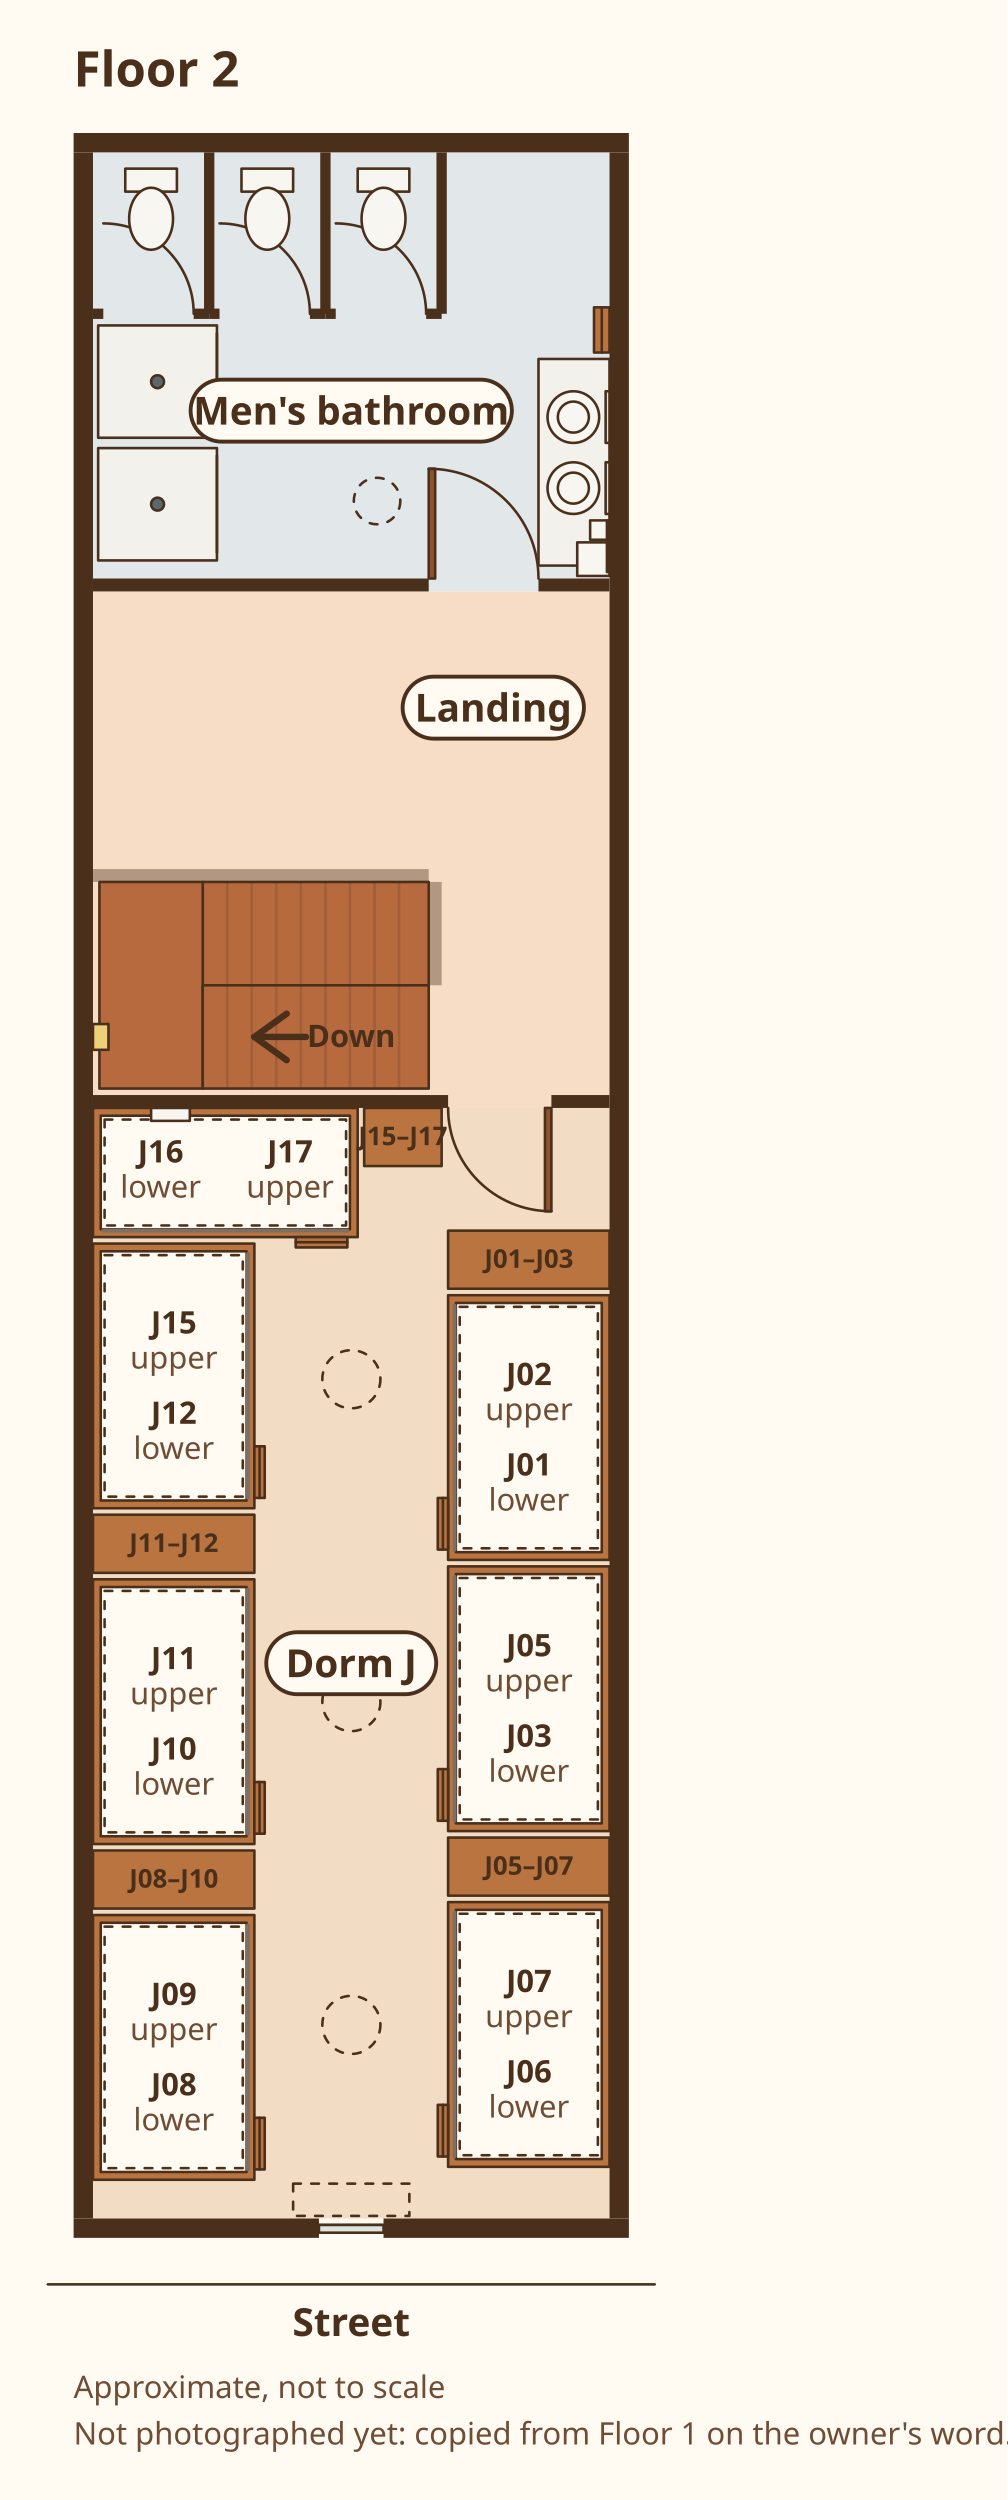
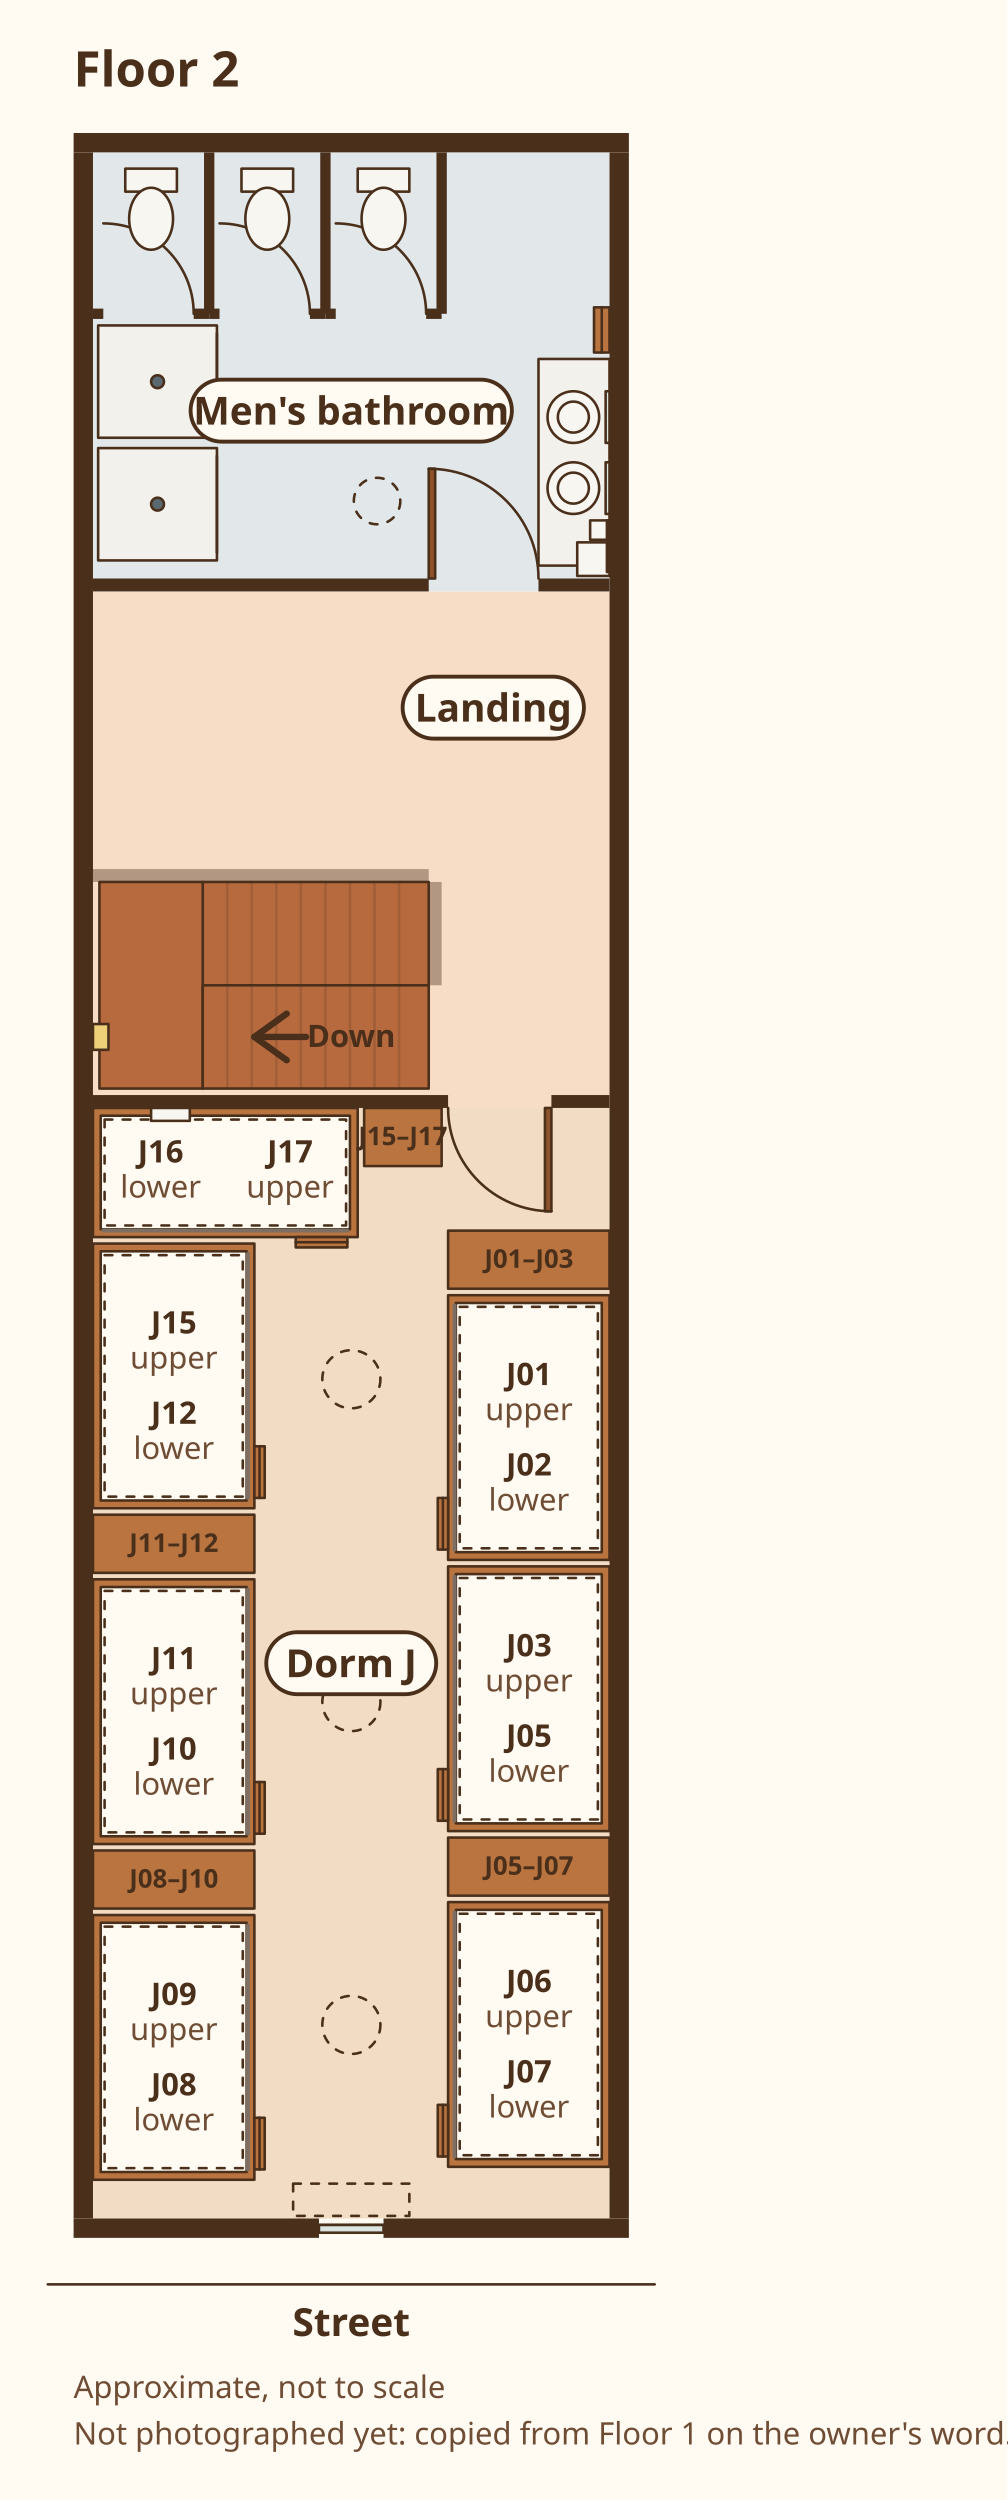
<svg xmlns="http://www.w3.org/2000/svg" class="hj-auto" viewBox="-36 -59 390 968" width="390" height="968" role="img" aria-labelledby="title desc">
  <style>.hj-auto{stroke:#4a2f1b;stroke-width:1;stroke-linecap:round;stroke-linejoin:round}.hj-auto path{vector-effect:non-scaling-stroke}.hj-auto text{stroke:none;font-family:Figtree,"Noto Sans Lao",system-ui,sans-serif}.hj-auto .b{fill:none;stroke-width:2.5}.hj-auto .dl{fill:none;stroke-dasharray:3 4}.hj-auto .h{stroke-width:1}.hj-auto .lb{fill:#fffaf2;stroke-width:1.5}.hj-auto .lc{fill:#6f4d35;font-size:12px}.hj-auto .ln{fill:#4a2f1b;font-size:10px;font-weight:600}.hj-auto .ls{fill:#4a2f1b;font-size:12px;font-weight:600}.hj-auto .lt{fill:#4a2f1b;font-size:19px;font-weight:600}.hj-auto .lx{fill:#4a2f1b;font-size:15px;font-weight:600}.hj-auto .n{fill:none}.hj-auto .ns{stroke:none}.hj-auto .o{stroke-width:1.5}.hj-auto .tg{fill:none;stroke-opacity:.2}.hj-auto .wf{fill:#4a2f1b;stroke:none}.hj-auto .wl{fill:none;stroke-width:4;stroke-linecap:butt}.hj-auto .wp{fill:#4a2f1b;stroke:none;opacity:.4}.hj-auto .bt0{fill:#f3f1ec}.hj-auto .fs0{fill:#5a6870}.hj-auto .gl0{fill:#dbe5e2}.hj-auto .kcu{stroke:#7d6f63}.hj-auto .la0{fill:#eed079}.hj-auto .pa0{fill:#fffaf2}.hj-auto .t-path{fill:#f7dcc6}.hj-auto .t-sleep{fill:#f2dcc4}.hj-auto .t-wash{fill:#e2e8ea}.hj-auto .tc0{fill:#b86a3f}.hj-auto .wd0{fill:#b97440}.hj-auto .wh0{fill:#f8f6f1}.hj-auto .wk0{fill:#8f532c}@media (prefers-color-scheme:dark){.hj-auto{stroke:#dccdb6}.hj-auto .lb{fill:#2c1e13}.hj-auto .lc{fill:#cbb89c}.hj-auto .ln{fill:#f1e4cf}.hj-auto .ls{fill:#f1e4cf}.hj-auto .lt{fill:#f1e4cf}.hj-auto .lx{fill:#f1e4cf}.hj-auto .wf{fill:#dccdb6}.hj-auto .wp{fill:#dccdb6}.hj-auto .bt0{fill:#57514b}.hj-auto .fs0{fill:#2f3a40}.hj-auto .gl0{fill:#e2b25a}.hj-auto .kcu{stroke:#5d5750}.hj-auto .la0{fill:#f2d98a}.hj-auto .pa0{fill:#3a2b1f}.hj-auto .t-path{fill:#40291b}.hj-auto .t-sleep{fill:#3f2b1d}.hj-auto .t-wash{fill:#36302b}.hj-auto .tc0{fill:#8f5334}.hj-auto .wd0{fill:#7d4526}.hj-auto .wh0{fill:#5f5a54}.hj-auto .wk0{fill:#5e3219}}</style>
  <path class="pa0 ns" d="M-36 -59L354 -59L354 909L-36 909Z" />
  <g id="floor-floor2" data-floor="floor2" data-level="2" data-confirmed="false">
    <g id="area-dorm-j" data-area="dorm-j" data-kind="sleep" data-confirmed="false">
      <path class="t-sleep ns" d="M0 370L200 370L200 800L0 800Z" />
    </g>
    <g id="area-landing-2" data-area="landing-2" data-kind="path" data-confirmed="false">
      <path class="t-path ns" d="M0 170L200 170L200 370L0 370Z" />
    </g>
    <g id="area-bath-men" data-area="bath-men" data-kind="wash" data-confirmed="false">
      <path class="t-wash ns" d="M0 0L200 0L200 170L0 170Z" />
    </g>
    <g data-stairs="down" data-area="landing-1">
      <path class="tc0" d="M42.5 282.5L130 282.5L130 322.5L42.5 322.5Z" />
      <path class="tg" d="M52 322.5L52 282.5M61.5 322.5L61.5 282.5M71 322.5L71 282.5M80.5 322.5L80.5 282.5M90 322.5L90 282.5M99.5 322.5L99.5 282.5M109 322.5L109 282.5M118.5 322.5L118.5 282.5" />
    </g>
    <g data-stairs="down" data-area="landing-1">
      <path class="tc0" d="M2.5 282.5L42.5 282.5L42.5 362.5L2.5 362.5Z" />
    </g>
    <g data-stairs="down" data-area="landing-1">
      <path class="tc0" d="M42.5 322.5L130 322.5L130 362.5L42.5 362.5Z" />
      <path class="tg" d="M52 362.5L52 322.5M61.5 362.5L61.5 322.5M71 362.5L71 322.5M80.5 362.5L80.5 322.5M90 362.5L90 322.5M99.5 362.5L99.5 322.5M109 362.5L109 322.5M118.5 362.5L118.5 322.5" />
      <path class="b n" d="M82.5 342.5L62.5 342.5" />
      <path class="b n" d="M75 351.5L62.5 342.5L75 333.5" />
      <text class="ls" x="100" y="346.4" text-anchor="middle" textLength="28.4" lengthAdjust="spacingAndGlyphs">Down</text>
    </g>
    <g id="fx-window-j-low" data-fixture="window" data-area="dorm-j" data-room="dorm-j">
      <path class="gl0" d="M87.5 802.5L112.5 802.5L112.5 805.5L87.5 805.5Z" />
    </g>
    <g id="fx-window-j-high" data-fixture="window" data-area="dorm-j" data-room="dorm-j">
      <path class="gl0" d="M87.5 802.5L112.5 802.5L112.5 805.5L87.5 805.5Z" />
    </g>
-     <g id="fx-pod-J01" data-fixture="pod" data-label="J01" data-area="dorm-j" data-room="dorm-j" data-confirmed="false">
+     <g id="fx-pod-J02" data-fixture="pod" data-label="J02" data-area="dorm-j" data-room="dorm-j" data-confirmed="false">
      <path class="wd0" d="M137.5 442.5L200 442.5L200 545L137.5 545Z" />
      <path class="pa0" d="M140.5 445.5L197 445.5L197 542L140.5 542Z" />
      <path class="o n kcu" d="M140 541L140 446.5" />
-       <text class="ls" x="168.8" y="512.3" text-anchor="middle" textLength="23.1" lengthAdjust="spacingAndGlyphs">J01</text>
+       <text class="ls" x="168.8" y="512.3" text-anchor="middle" textLength="23.1" lengthAdjust="spacingAndGlyphs">J02</text>
      <text class="lc" x="168.8" y="525.9" text-anchor="middle" textLength="22.8" lengthAdjust="spacingAndGlyphs">lower</text>
    </g>
-     <g id="fx-pod-J02" data-fixture="pod" data-label="J02" data-area="dorm-j" data-room="dorm-j" data-confirmed="false">
+     <g id="fx-pod-J01" data-fixture="pod" data-label="J01" data-area="dorm-j" data-room="dorm-j" data-confirmed="false">
      <path class="dl" d="M142 447L195.5 447L195.5 540.5L142 540.5Z" />
-       <text class="ls" x="168.8" y="477.3" text-anchor="middle" textLength="23.1" lengthAdjust="spacingAndGlyphs">J02</text>
+       <text class="ls" x="168.8" y="477.3" text-anchor="middle" textLength="23.1" lengthAdjust="spacingAndGlyphs">J01</text>
      <text class="lc" x="168.8" y="490.9" text-anchor="middle" textLength="22.7" lengthAdjust="spacingAndGlyphs">upper</text>
    </g>
    <g id="fx-ladder-j-1" data-fixture="ladder" data-area="dorm-j" data-room="dorm-j" data-confirmed="false">
      <path class="wd0" d="M133.5 521L137.5 521L137.5 541L133.5 541Z" />
      <path class="h n" d="M135.5 541L135.5 521" />
    </g>
-     <g id="fx-pod-J03" data-fixture="pod" data-label="J03" data-area="dorm-j" data-room="dorm-j" data-confirmed="false">
+     <g id="fx-pod-J05" data-fixture="pod" data-label="J05" data-area="dorm-j" data-room="dorm-j" data-confirmed="false">
      <path class="wd0" d="M137.5 547.5L200 547.5L200 650L137.5 650Z" />
      <path class="pa0" d="M140.5 550.5L197 550.5L197 647L140.5 647Z" />
      <path class="o n kcu" d="M140 646L140 551.5" />
-       <text class="ls" x="168.8" y="617.3" text-anchor="middle" textLength="23.1" lengthAdjust="spacingAndGlyphs">J03</text>
+       <text class="ls" x="168.8" y="617.3" text-anchor="middle" textLength="23.1" lengthAdjust="spacingAndGlyphs">J05</text>
      <text class="lc" x="168.8" y="630.9" text-anchor="middle" textLength="22.8" lengthAdjust="spacingAndGlyphs">lower</text>
    </g>
-     <g id="fx-pod-J05" data-fixture="pod" data-label="J05" data-area="dorm-j" data-room="dorm-j" data-confirmed="false">
+     <g id="fx-pod-J03" data-fixture="pod" data-label="J03" data-area="dorm-j" data-room="dorm-j" data-confirmed="false">
      <path class="dl" d="M142 552L195.5 552L195.5 645.5L142 645.5Z" />
-       <text class="ls" x="168.8" y="582.3" text-anchor="middle" textLength="23.1" lengthAdjust="spacingAndGlyphs">J05</text>
+       <text class="ls" x="168.8" y="582.3" text-anchor="middle" textLength="23.1" lengthAdjust="spacingAndGlyphs">J03</text>
      <text class="lc" x="168.8" y="595.9" text-anchor="middle" textLength="22.7" lengthAdjust="spacingAndGlyphs">upper</text>
    </g>
    <g id="fx-ladder-j-2" data-fixture="ladder" data-area="dorm-j" data-room="dorm-j" data-confirmed="false">
      <path class="wd0" d="M133.5 626L137.5 626L137.5 646L133.5 646Z" />
      <path class="h n" d="M135.5 646L135.5 626" />
    </g>
-     <g id="fx-pod-J06" data-fixture="pod" data-label="J06" data-area="dorm-j" data-room="dorm-j" data-confirmed="false">
+     <g id="fx-pod-J07" data-fixture="pod" data-label="J07" data-area="dorm-j" data-room="dorm-j" data-confirmed="false">
      <path class="wd0" d="M137.5 677.5L200 677.5L200 780L137.5 780Z" />
      <path class="pa0" d="M140.5 680.5L197 680.5L197 777L140.5 777Z" />
      <path class="o n kcu" d="M140 776L140 681.5" />
-       <text class="ls" x="168.8" y="747.3" text-anchor="middle" textLength="23.1" lengthAdjust="spacingAndGlyphs">J06</text>
+       <text class="ls" x="168.8" y="747.3" text-anchor="middle" textLength="23.1" lengthAdjust="spacingAndGlyphs">J07</text>
      <text class="lc" x="168.8" y="760.9" text-anchor="middle" textLength="22.8" lengthAdjust="spacingAndGlyphs">lower</text>
    </g>
-     <g id="fx-pod-J07" data-fixture="pod" data-label="J07" data-area="dorm-j" data-room="dorm-j" data-confirmed="false">
+     <g id="fx-pod-J06" data-fixture="pod" data-label="J06" data-area="dorm-j" data-room="dorm-j" data-confirmed="false">
      <path class="dl" d="M142 682L195.5 682L195.5 775.5L142 775.5Z" />
-       <text class="ls" x="168.8" y="712.3" text-anchor="middle" textLength="23.1" lengthAdjust="spacingAndGlyphs">J07</text>
+       <text class="ls" x="168.8" y="712.3" text-anchor="middle" textLength="23.1" lengthAdjust="spacingAndGlyphs">J06</text>
      <text class="lc" x="168.8" y="725.9" text-anchor="middle" textLength="22.7" lengthAdjust="spacingAndGlyphs">upper</text>
    </g>
    <g id="fx-ladder-j-3" data-fixture="ladder" data-area="dorm-j" data-room="dorm-j" data-confirmed="false">
      <path class="wd0" d="M133.5 756L137.5 756L137.5 776L133.5 776Z" />
      <path class="h n" d="M135.5 776L135.5 756" />
    </g>
    <g id="fx-pod-J08" data-fixture="pod" data-label="J08" data-area="dorm-j" data-room="dorm-j" data-confirmed="false">
      <path class="wd0" d="M0 682.5L62.5 682.5L62.5 785L0 785Z" />
      <path class="pa0" d="M3 685.5L59.5 685.5L59.5 782L3 782Z" />
      <path class="o n kcu" d="M60 781L60 686.5" />
      <text class="ls" x="31.3" y="752.3" text-anchor="middle" textLength="23.1" lengthAdjust="spacingAndGlyphs">J08</text>
      <text class="lc" x="31.3" y="765.9" text-anchor="middle" textLength="22.8" lengthAdjust="spacingAndGlyphs">lower</text>
    </g>
    <g id="fx-pod-J09" data-fixture="pod" data-label="J09" data-area="dorm-j" data-room="dorm-j" data-confirmed="false">
      <path class="dl" d="M4.5 687L58 687L58 780.5L4.5 780.5Z" />
      <text class="ls" x="31.3" y="717.3" text-anchor="middle" textLength="23.1" lengthAdjust="spacingAndGlyphs">J09</text>
      <text class="lc" x="31.3" y="730.9" text-anchor="middle" textLength="22.7" lengthAdjust="spacingAndGlyphs">upper</text>
    </g>
    <g id="fx-ladder-j-4" data-fixture="ladder" data-area="dorm-j" data-room="dorm-j" data-confirmed="false">
      <path class="wd0" d="M62.5 761L66.5 761L66.5 781L62.5 781Z" />
      <path class="h n" d="M64.5 781L64.5 761" />
    </g>
    <g id="fx-pod-J10" data-fixture="pod" data-label="J10" data-area="dorm-j" data-room="dorm-j" data-confirmed="false">
      <path class="wd0" d="M0 552.5L62.5 552.5L62.5 655L0 655Z" />
      <path class="pa0" d="M3 555.5L59.5 555.5L59.5 652L3 652Z" />
      <path class="o n kcu" d="M60 651L60 556.5" />
      <text class="ls" x="31.3" y="622.3" text-anchor="middle" textLength="23.1" lengthAdjust="spacingAndGlyphs">J10</text>
      <text class="lc" x="31.3" y="635.9" text-anchor="middle" textLength="22.8" lengthAdjust="spacingAndGlyphs">lower</text>
    </g>
    <g id="fx-pod-J11" data-fixture="pod" data-label="J11" data-area="dorm-j" data-room="dorm-j" data-confirmed="false">
      <path class="dl" d="M4.5 557L58 557L58 650.5L4.5 650.5Z" />
      <text class="ls" x="31.3" y="587.3" text-anchor="middle" textLength="23.1" lengthAdjust="spacingAndGlyphs">J11</text>
      <text class="lc" x="31.3" y="600.9" text-anchor="middle" textLength="22.7" lengthAdjust="spacingAndGlyphs">upper</text>
    </g>
    <g id="fx-ladder-j-5" data-fixture="ladder" data-area="dorm-j" data-room="dorm-j" data-confirmed="false">
      <path class="wd0" d="M62.5 631L66.5 631L66.5 651L62.5 651Z" />
      <path class="h n" d="M64.5 651L64.5 631" />
    </g>
    <g id="fx-pod-J12" data-fixture="pod" data-label="J12" data-area="dorm-j" data-room="dorm-j" data-confirmed="false">
      <path class="wd0" d="M0 422.5L62.5 422.5L62.5 525L0 525Z" />
      <path class="pa0" d="M3 425.5L59.5 425.5L59.5 522L3 522Z" />
      <path class="o n kcu" d="M60 521L60 426.5" />
      <text class="ls" x="31.3" y="492.3" text-anchor="middle" textLength="23.1" lengthAdjust="spacingAndGlyphs">J12</text>
      <text class="lc" x="31.3" y="505.9" text-anchor="middle" textLength="22.8" lengthAdjust="spacingAndGlyphs">lower</text>
    </g>
    <g id="fx-pod-J15" data-fixture="pod" data-label="J15" data-area="dorm-j" data-room="dorm-j" data-confirmed="false">
      <path class="dl" d="M4.5 427L58 427L58 520.5L4.5 520.5Z" />
      <text class="ls" x="31.3" y="457.3" text-anchor="middle" textLength="23.1" lengthAdjust="spacingAndGlyphs">J15</text>
      <text class="lc" x="31.3" y="470.9" text-anchor="middle" textLength="22.7" lengthAdjust="spacingAndGlyphs">upper</text>
    </g>
    <g id="fx-ladder-j-6" data-fixture="ladder" data-area="dorm-j" data-room="dorm-j" data-confirmed="false">
      <path class="wd0" d="M62.5 501L66.5 501L66.5 521L62.5 521Z" />
      <path class="h n" d="M64.5 521L64.5 501" />
    </g>
    <g id="fx-pod-J16" data-fixture="pod" data-label="J16" data-area="dorm-j" data-room="dorm-j" data-confirmed="false">
      <path class="wd0" d="M0 370L102.5 370L102.5 420L0 420Z" />
      <path class="pa0" d="M3 373L99.5 373L99.5 417L3 417Z" />
      <path class="o n kcu" d="M4 417.5L98.5 417.5" />
      <text class="ls" x="26.2" y="391.1" text-anchor="middle" textLength="23.1" lengthAdjust="spacingAndGlyphs">J16</text>
      <text class="lc" x="26.2" y="404.7" text-anchor="middle" textLength="22.8" lengthAdjust="spacingAndGlyphs">lower</text>
    </g>
    <g id="fx-pod-J17" data-fixture="pod" data-label="J17" data-area="dorm-j" data-room="dorm-j" data-confirmed="false">
      <path class="dl" d="M4.5 374.5L98 374.5L98 415.5L4.5 415.5Z" />
      <text class="ls" x="76.3" y="391.1" text-anchor="middle" textLength="23.1" lengthAdjust="spacingAndGlyphs">J17</text>
      <text class="lc" x="76.3" y="404.7" text-anchor="middle" textLength="22.7" lengthAdjust="spacingAndGlyphs">upper</text>
    </g>
    <g id="fx-ladder-j-7" data-fixture="ladder" data-area="dorm-j" data-room="dorm-j" data-confirmed="false">
      <path class="wd0" d="M78.5 420L98.5 420L98.5 424L78.5 424Z" />
      <path class="h n" d="M78.5 422L98.5 422" />
    </g>
    <g id="fx-locker-J01" data-fixture="locker" data-label="J01" data-area="dorm-j" data-room="dorm-j" data-confirmed="false">
      <path class="wd0" d="M137.5 417.5L200 417.5L200 440L137.5 440Z" />
      <text class="ln" x="168.8" y="431.9" text-anchor="middle" textLength="36.9" lengthAdjust="spacingAndGlyphs">J01–J03</text>
    </g>
    <g id="fx-locker-J05" data-fixture="locker" data-label="J05" data-area="dorm-j" data-room="dorm-j" data-confirmed="false">
      <path class="wd0" d="M137.5 652.5L200 652.5L200 675L137.5 675Z" />
      <text class="ln" x="168.8" y="666.9" text-anchor="middle" textLength="36.9" lengthAdjust="spacingAndGlyphs">J05–J07</text>
    </g>
    <g id="fx-locker-J08" data-fixture="locker" data-label="J08" data-area="dorm-j" data-room="dorm-j" data-confirmed="false">
      <path class="wd0" d="M0 657.5L62.5 657.5L62.5 680L0 680Z" />
      <text class="ln" x="31.3" y="671.9" text-anchor="middle" textLength="36.9" lengthAdjust="spacingAndGlyphs">J08–J10</text>
    </g>
    <g id="fx-locker-J11" data-fixture="locker" data-label="J11" data-area="dorm-j" data-room="dorm-j" data-confirmed="false">
      <path class="wd0" d="M0 527.5L62.5 527.5L62.5 550L0 550Z" />
      <text class="ln" x="31.3" y="541.9" text-anchor="middle" textLength="36.9" lengthAdjust="spacingAndGlyphs">J11–J12</text>
    </g>
    <g id="fx-locker-J15" data-fixture="locker" data-label="J15" data-area="dorm-j" data-room="dorm-j" data-confirmed="false">
      <path class="wd0" d="M105 370L135 370L135 392.5L105 392.5Z" />
      <text class="ln" x="120" y="384.4" text-anchor="middle" textLength="36.9" lengthAdjust="spacingAndGlyphs">J15–J17</text>
    </g>
    <g id="fx-door-dorm-j" data-fixture="door-leaf" data-label="J" data-area="dorm-j" data-room="dorm-j" data-confirmed="false">
      <path class="wk0" d="M175 370L177.5 370L177.5 410L175 410Z" />
      <path class="h n" d="M177.5 410C155.4 410 137.5 392.1 137.5 370" />
    </g>
    <g id="fx-door-bath-men" data-fixture="door-leaf" data-label="Men" data-area="bath-men" data-room="bath-men" data-confirmed="false">
      <path class="wk0" d="M130 122.5L132.5 122.5L132.5 165L130 165Z" />
      <path class="h n" d="M130 122.5C153.5 122.5 172.5 141.5 172.5 165" />
    </g>
    <g id="fx-vanity-men" data-fixture="vanity" data-area="bath-men" data-room="bath-men" data-confirmed="false">
      <path class="bt0" d="M172.5 80L200 80L200 160L172.5 160Z" />
    </g>
    <g id="fx-basin-men-1" data-fixture="basin" data-area="bath-men" data-room="bath-men" data-confirmed="false">
      <path class="wh0" d="M196 130C196 135.5 191.5 140 186 140C180.5 140 176 135.5 176 130C176 124.5 180.5 120 186 120C191.5 120 196 124.5 196 130Z" />
      <path class="h n" d="M192 130C192 133.3 189.3 136 186 136C182.7 136 180 133.3 180 130C180 126.7 182.7 124 186 124C189.3 124 192 126.7 192 130Z" />
    </g>
    <g id="fx-basin-men-2" data-fixture="basin" data-area="bath-men" data-room="bath-men" data-confirmed="false">
      <path class="wh0" d="M196 102.5C196 108 191.5 112.5 186 112.5C180.5 112.5 176 108 176 102.5C176 97 180.5 92.5 186 92.5C191.5 92.5 196 97 196 102.5Z" />
      <path class="h n" d="M192 102.5C192 105.8 189.3 108.5 186 108.5C182.7 108.5 180 105.8 180 102.5C180 99.2 182.7 96.5 186 96.5C189.3 96.5 192 99.2 192 102.5Z" />
    </g>
    <g id="fx-ladder-hatch-men" data-fixture="ladder-wall" data-area="bath-men" data-room="bath-men" data-confirmed="false">
      <path class="wd0" d="M194 60L200 60L200 77.5L194 77.5Z" />
      <path class="h n" d="M197 77.5L197 60" />
    </g>
    <g id="fx-stall-men-1" data-fixture="toilet-stall" data-area="bath-men" data-room="bath-men" data-confirmed="false">
      <path class="wl" d="M45 62.5L45 0" />
      <path class="wl" d="M0 62.5L4 62.5" />
      <path class="wl" d="M39 62.5L45 62.5" />
      <path class="h n" d="M39 62.5C39 43.2 23.3 27.5 4 27.5" />
    </g>
    <g id="fx-toilet-men-1" data-fixture="toilet" data-area="bath-men" data-room="bath-men" data-confirmed="false">
      <path class="wh0" d="M12.5 6.3L32.5 6.3L32.5 15.2L12.5 15.2Z" />
      <path class="wh0" d="M31 25.7C31 19.1 27.2 13.7 22.5 13.7C17.8 13.7 14 19.1 14 25.7C14 32.4 17.8 37.7 22.5 37.7C27.2 37.7 31 32.4 31 25.7Z" />
    </g>
    <g id="fx-stall-men-2" data-fixture="toilet-stall" data-area="bath-men" data-room="bath-men" data-confirmed="false">
      <path class="wl" d="M90 62.5L90 0" />
      <path class="wl" d="M45 62.5L49 62.5" />
      <path class="wl" d="M84 62.5L90 62.5" />
      <path class="h n" d="M84 62.5C84 43.2 68.3 27.5 49 27.5" />
    </g>
    <g id="fx-toilet-men-2" data-fixture="toilet" data-area="bath-men" data-room="bath-men" data-confirmed="false">
      <path class="wh0" d="M57.5 6.3L77.5 6.3L77.5 15.2L57.5 15.2Z" />
      <path class="wh0" d="M76 25.7C76 19.1 72.2 13.7 67.5 13.7C62.8 13.7 59 19.1 59 25.7C59 32.4 62.8 37.7 67.5 37.7C72.2 37.7 76 32.4 76 25.7Z" />
    </g>
    <g id="fx-stall-men-3" data-fixture="toilet-stall" data-area="bath-men" data-room="bath-men" data-confirmed="false">
      <path class="wl" d="M135 62.5L135 0" />
      <path class="wl" d="M90 62.5L94 62.5" />
      <path class="wl" d="M129 62.5L135 62.5" />
      <path class="h n" d="M129 62.5C129 43.2 113.3 27.5 94 27.5" />
    </g>
    <g id="fx-toilet-men-3" data-fixture="toilet" data-area="bath-men" data-room="bath-men" data-confirmed="false">
      <path class="wh0" d="M102.5 6.3L122.5 6.3L122.5 15.2L102.5 15.2Z" />
      <path class="wh0" d="M121 25.7C121 19.1 117.2 13.7 112.5 13.7C107.8 13.7 104 19.1 104 25.7C104 32.4 107.8 37.7 112.5 37.7C117.2 37.7 121 32.4 121 25.7Z" />
    </g>
    <g id="fx-shower-men-1" data-fixture="shower" data-area="bath-men" data-room="bath-men" data-confirmed="false">
      <path class="bt0" d="M2 114.5L48 114.5L48 158L2 158Z" />
      <path class="fs0" d="M27.5 136.2C27.5 137.6 26.4 138.7 25 138.7C23.6 138.7 22.5 137.6 22.5 136.2C22.5 134.9 23.6 133.7 25 133.7C26.4 133.7 27.5 134.9 27.5 136.2Z" />
      <path class="h n" d="M48 155L48 117.5" />
    </g>
    <g id="fx-shower-men-2" data-fixture="shower" data-area="bath-men" data-room="bath-men" data-confirmed="false">
      <path class="bt0" d="M2 67L48 67L48 110.5L2 110.5Z" />
      <path class="fs0" d="M27.5 88.8C27.5 90.1 26.4 91.3 25 91.3C23.6 91.3 22.5 90.1 22.5 88.8C22.5 87.4 23.6 86.3 25 86.3C26.4 86.3 27.5 87.4 27.5 88.8Z" />
      <path class="h n" d="M48 107.5L48 70" />
    </g>
    <g id="fx-ac-j" data-fixture="ac-indoor" data-area="dorm-j" data-room="dorm-j" data-confirmed="false">
      <path class="dl" d="M77.5 786.5L122.5 786.5L122.5 799L77.5 799Z" />
    </g>
    <g id="fx-fan-j-1" data-fixture="fan-ceiling" data-area="dorm-j" data-room="dorm-j" data-confirmed="false">
      <path class="dl" d="M111.3 725C111.3 731.2 106.2 736.3 100 736.3C93.8 736.3 88.8 731.2 88.8 725C88.8 718.8 93.8 713.8 100 713.8C106.2 713.8 111.3 718.8 111.3 725Z" />
    </g>
    <g id="fx-fan-j-2" data-fixture="fan-ceiling" data-area="dorm-j" data-room="dorm-j" data-confirmed="false">
      <path class="dl" d="M111.3 600C111.3 606.2 106.2 611.3 100 611.3C93.8 611.3 88.8 606.2 88.8 600C88.8 593.8 93.8 588.8 100 588.8C106.2 588.8 111.3 593.8 111.3 600Z" />
    </g>
    <g id="fx-fan-j-3" data-fixture="fan-ceiling" data-area="dorm-j" data-room="dorm-j" data-confirmed="false">
      <path class="dl" d="M111.3 475C111.3 481.2 106.2 486.3 100 486.3C93.8 486.3 88.8 481.2 88.8 475C88.8 468.8 93.8 463.8 100 463.8C106.2 463.8 111.3 468.8 111.3 475Z" />
    </g>
    <g id="fx-fan-exhaust-j" data-fixture="fan-exhaust" data-area="dorm-j" data-room="dorm-j" data-confirmed="false">
      <path class="wh0" d="M22.5 370L37.5 370L37.5 375L22.5 375Z" />
    </g>
    <g id="fx-wall-lamp-2" data-fixture="wall-lamp" data-area="landing-2" data-room="landing-2" data-confirmed="false">
      <path class="la0" d="M0 337.5L6 337.5L6 347.5L0 347.5Z" />
    </g>
    <g id="fx-mirror-men-1" data-fixture="mirror" data-area="bath-men" data-room="bath-men" data-confirmed="false">
      <path class="gl0" d="M198.5 120L200 120L200 140L198.5 140Z" />
    </g>
    <g id="fx-mirror-men-2" data-fixture="mirror" data-area="bath-men" data-room="bath-men" data-confirmed="false">
      <path class="gl0" d="M198.5 92.5L200 92.5L200 112.5L198.5 112.5Z" />
    </g>
    <g id="fx-hand-dryer-men" data-fixture="hand-dryer" data-area="bath-men" data-room="bath-men" data-confirmed="false">
      <path class="wh0" d="M187.5 151L200 151L200 164L187.5 164Z" />
    </g>
    <g id="fx-hair-dryer-men" data-fixture="hair-dryer" data-area="bath-men" data-room="bath-men" data-confirmed="false">
      <path class="wh0" d="M192.5 142.5L200 142.5L200 150L192.5 150Z" />
    </g>
    <g id="fx-sign-rules-men" data-fixture="sign-plate" data-label="Bathroom rules" data-area="bath-men" data-room="bath-men" data-confirmed="false">
      <path class="wh0" d="M199 142.5L200 142.5L200 162.5L199 162.5Z" />
    </g>
    <g id="fx-fan-men" data-fixture="fan" data-area="bath-men" data-room="bath-men" data-confirmed="false">
      <path class="dl" d="M119 135C119 140 115 144 110 144C105 144 101 140 101 135C101 130 105 126 110 126C115 126 119 130 119 135Z" />
    </g>
    <g data-walls="">
      <path class="wf" d="M-7.5 800L87.5 800L87.5 807.5L-7.5 807.5Z" />
      <path class="wf" d="M112.5 800L207.5 800L207.5 807.5L112.5 807.5Z" />
      <path class="wf" d="M-7.5 0L0 0L0 800L-7.5 800Z" />
      <path class="wf" d="M200 0L207.5 0L207.5 800L200 800Z" />
      <path class="wf" d="M-7.5 -7.5L207.5 -7.5L207.5 0L-7.5 0Z" />
      <path class="wf" d="M0 365L137.5 365L137.5 370L0 370Z" />
      <path class="wf" d="M177.5 365L200 365L200 370L177.5 370Z" />
      <path class="wp" d="M0 277.5L130 277.5L130 282.5L0 282.5Z" />
      <path class="wp" d="M130 282.5L135 282.5L135 322.5L130 322.5Z" />
      <path class="wf" d="M0 165L130 165L130 170L0 170Z" />
      <path class="wf" d="M172.5 165L200 165L200 170L172.5 170Z" />
    </g>
    <g id="labels-floor2" data-labels="" data-floor="floor2">
      <path class="lb" d="M79.1 573L120.9 573C127.5 573 132.9 578.4 132.9 585L132.9 585C132.9 591.6 127.5 597 120.9 597L79.1 597C72.5 597 67.1 591.6 67.1 585L67.1 585C67.1 578.4 72.5 573 79.1 573Z" />
      <text class="lx" x="100" y="590.4" text-anchor="middle" textLength="49.8" lengthAdjust="spacingAndGlyphs">Dorm J</text>
      <path class="lb" d="M131.9 203L178.1 203C184.7 203 190.1 208.4 190.1 215L190.1 215C190.1 221.6 184.7 227 178.1 227L131.9 227C125.3 227 119.9 221.6 119.9 215L119.9 215C119.9 208.4 125.3 203 131.9 203Z" />
      <text class="lx" x="155" y="220.4" text-anchor="middle" textLength="54.2" lengthAdjust="spacingAndGlyphs">Landing</text>
      <path class="lb" d="M49.8 88L150.2 88C156.9 88 162.2 93.4 162.2 100L162.2 100C162.2 106.6 156.9 112 150.2 112L49.8 112C43.1 112 37.8 106.6 37.8 100L37.8 100C37.8 93.4 43.1 88 49.8 88Z" />
      <text class="lx" x="100" y="105.4" text-anchor="middle" textLength="108.5" lengthAdjust="spacingAndGlyphs">Men's bathroom</text>
    </g>
  </g>
  <text class="lt" x="-7.5" y="-25.5" textLength="60.2" lengthAdjust="spacingAndGlyphs">Floor 2</text>
  <path class="h" d="M-17.5 825.5L217.5 825.5" />
  <text class="lx" x="100" y="845.5" text-anchor="middle" textLength="42.3" lengthAdjust="spacingAndGlyphs">Street</text>
  <text class="lc" x="-7.5" y="869.5" textLength="137.9" lengthAdjust="spacingAndGlyphs">Approximate, not to scale</text>
  <text class="lc" x="-7.5" y="887.5" textLength="343.1" lengthAdjust="spacingAndGlyphs">Not photographed yet: copied from Floor 1 on the owner's word.</text>
</svg>
